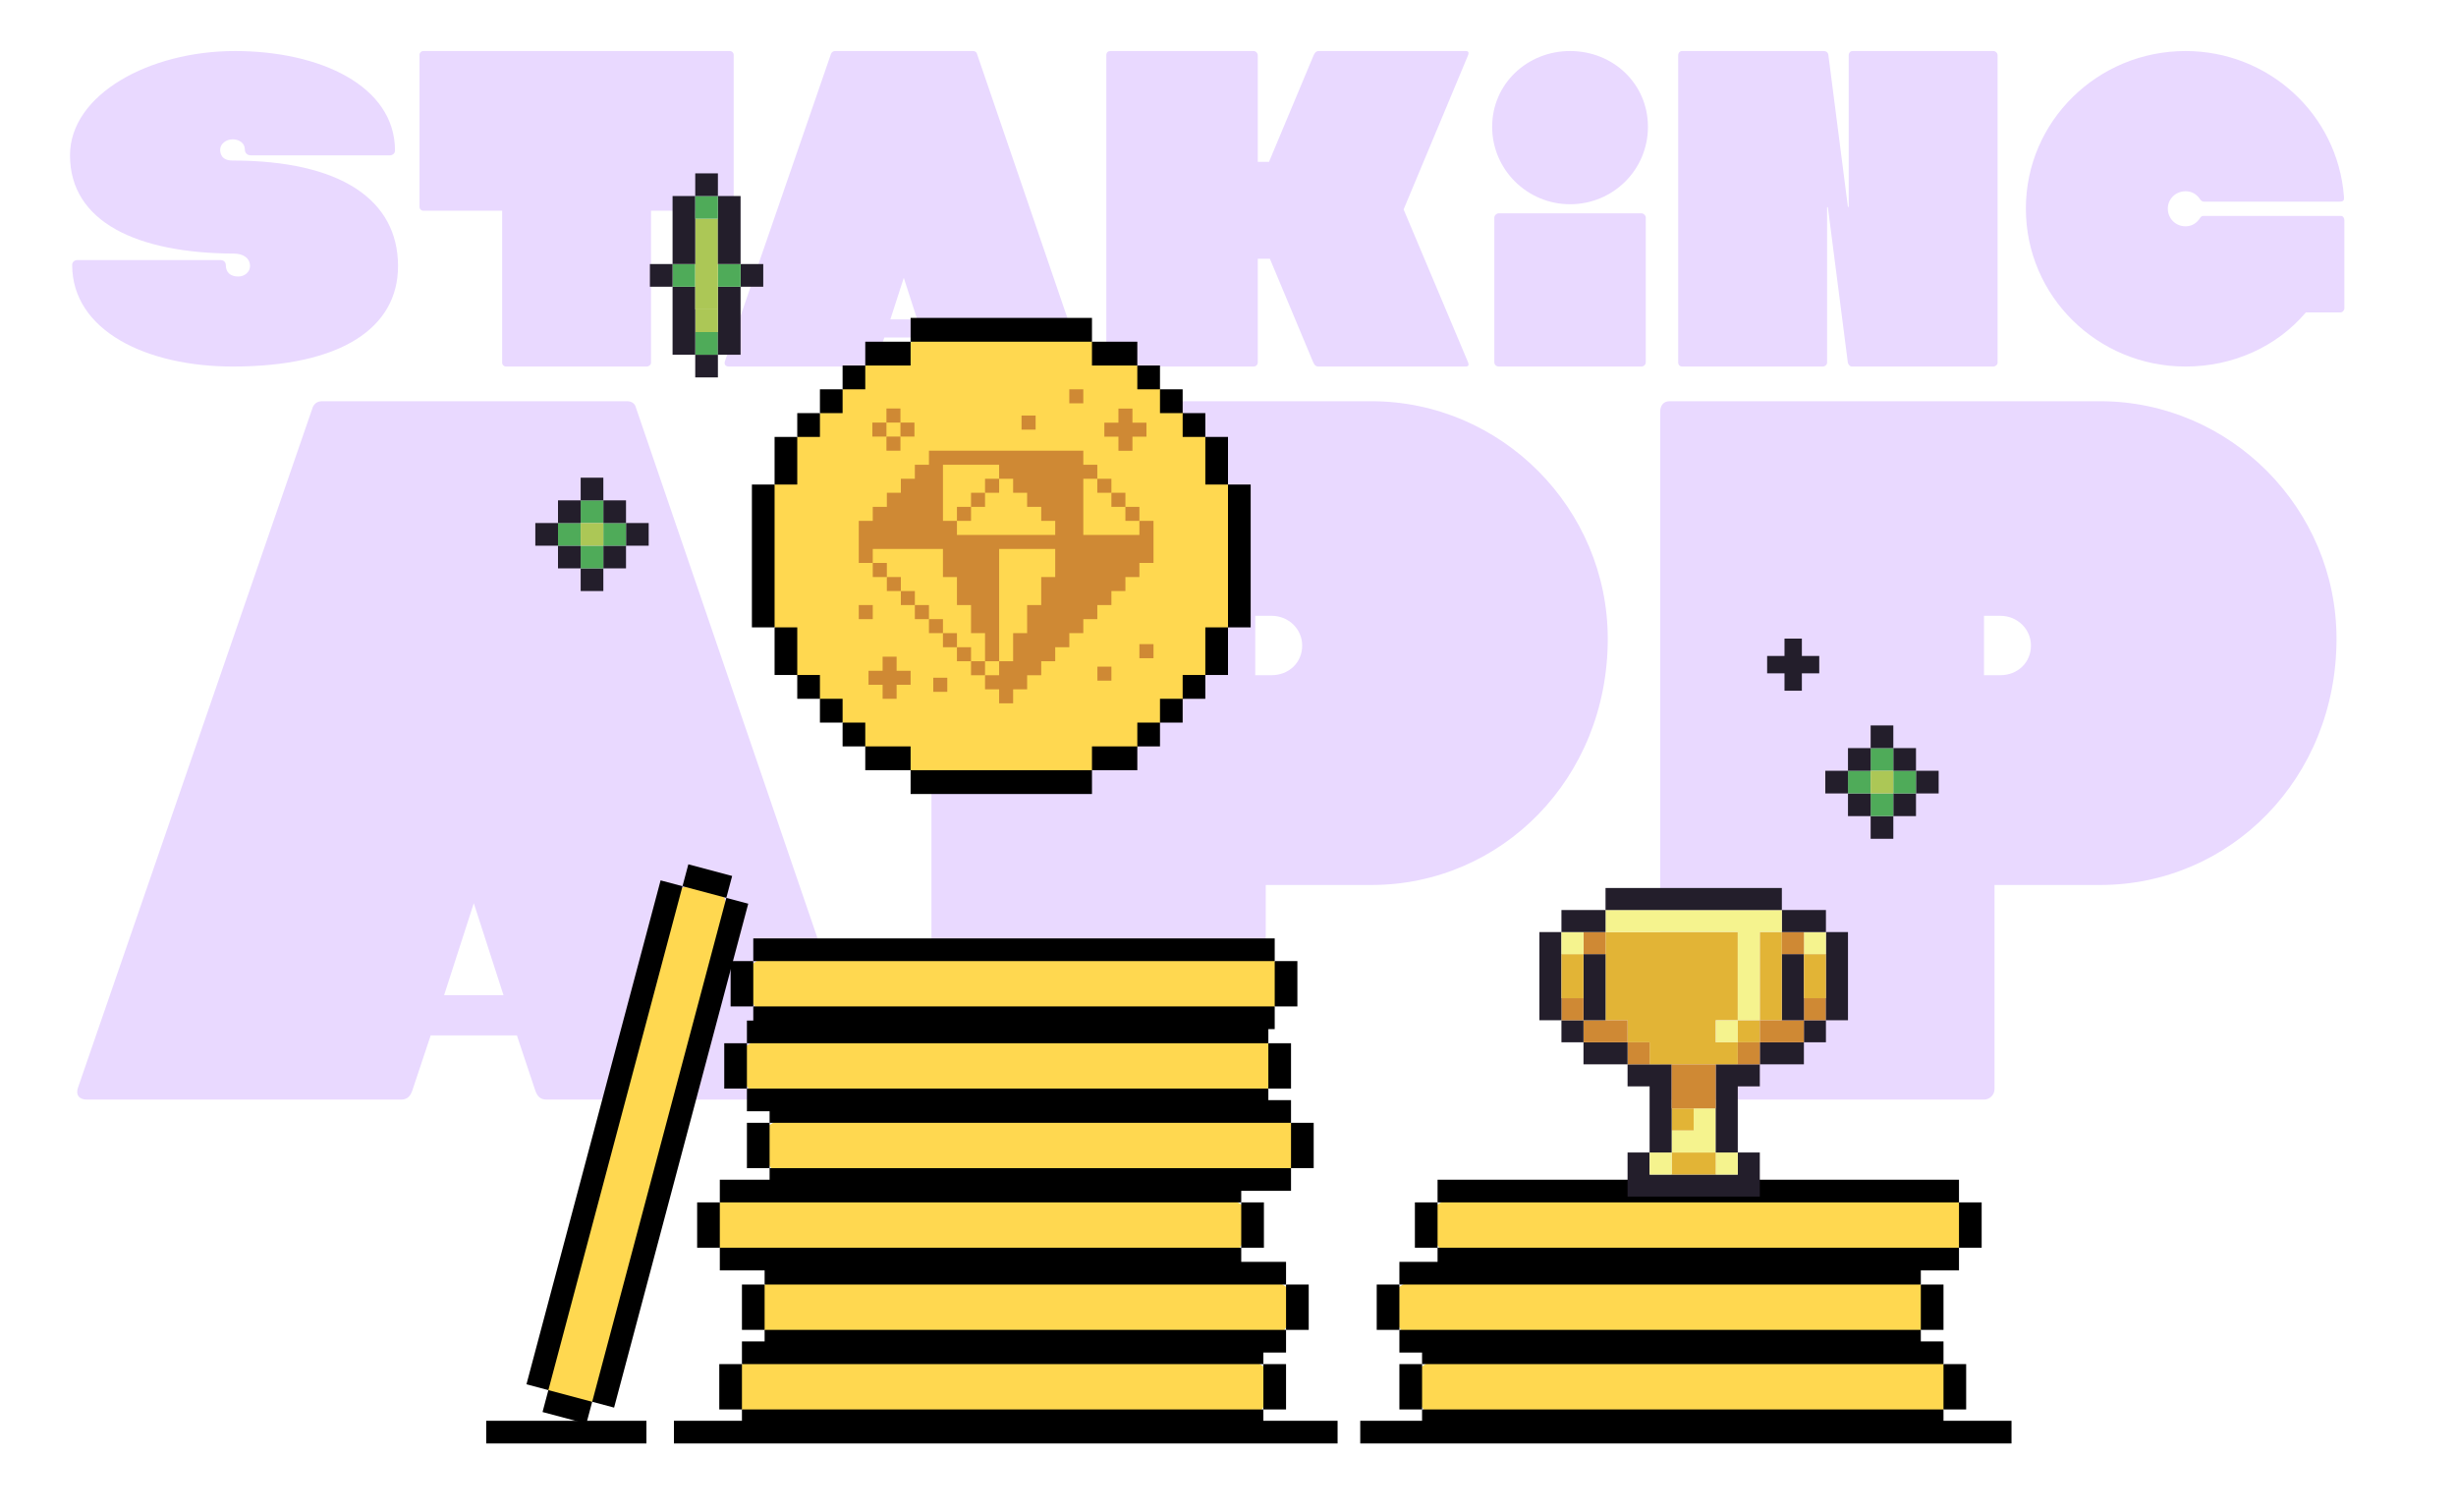
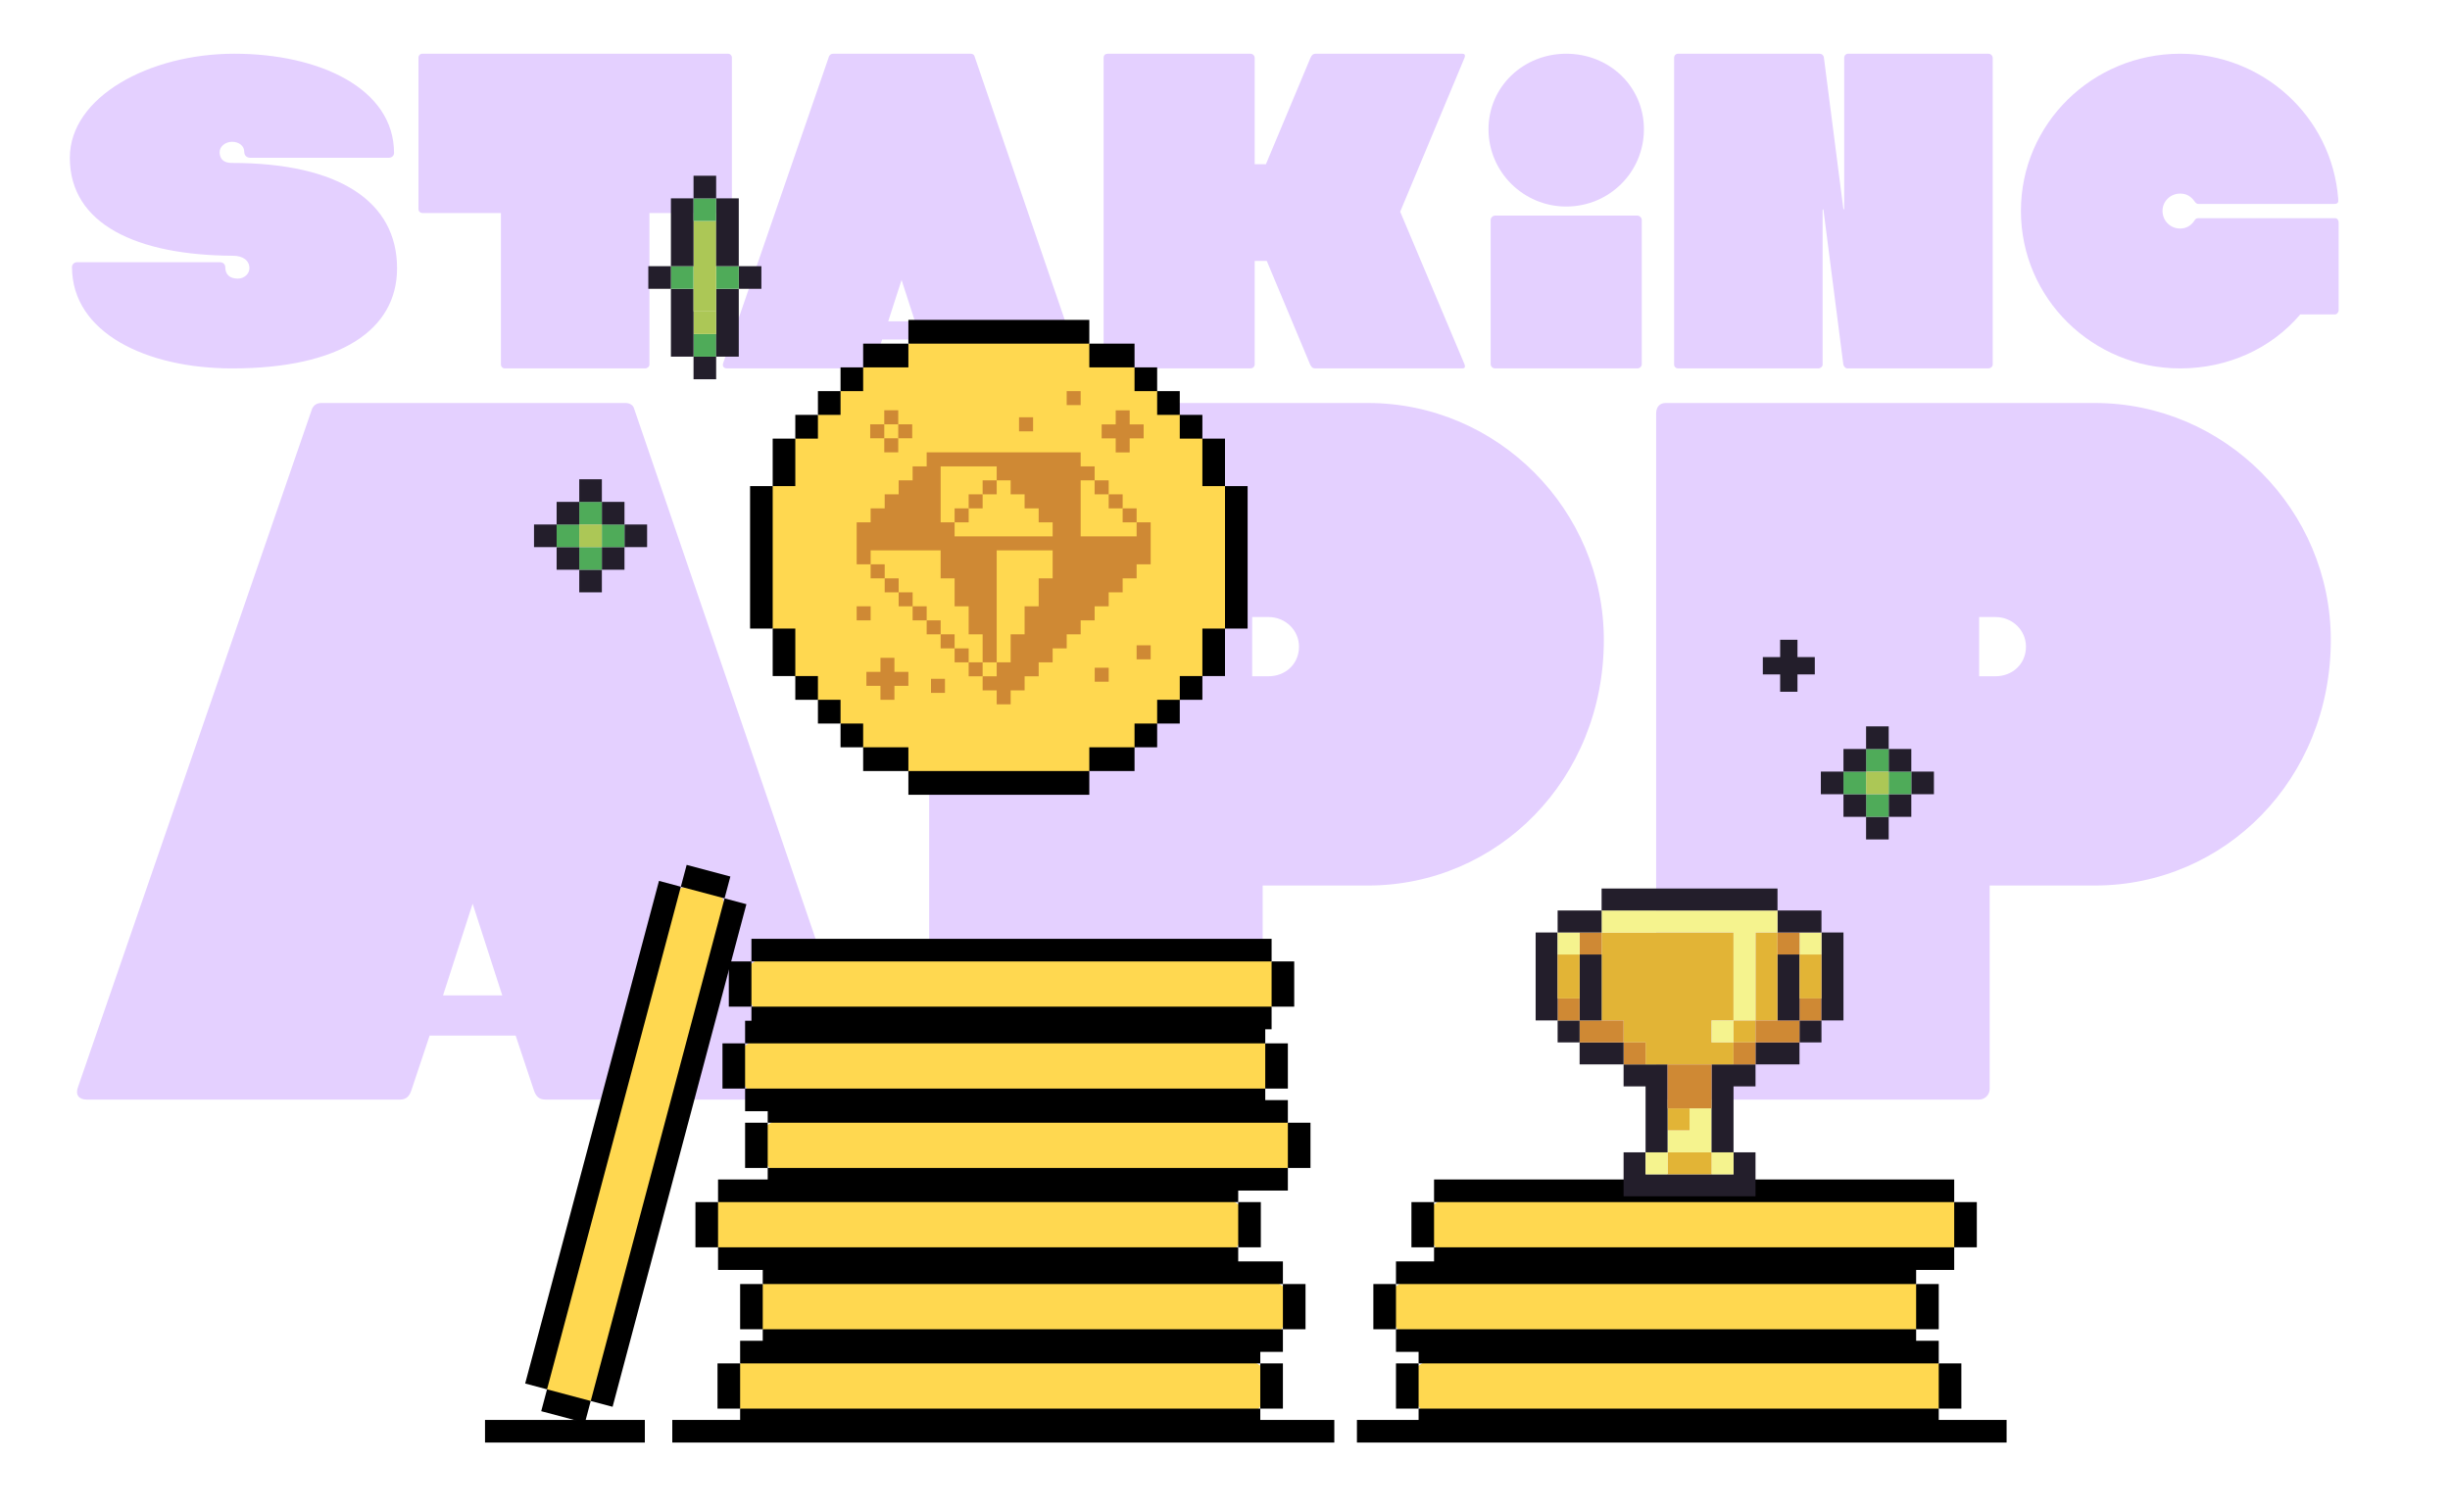
- <svg xmlns="http://www.w3.org/2000/svg" width="650" height="400" viewBox="0 0 650 400" fill="none">
-   <path d="M59.758 70.085C59.758 69.397 59.185 68.825 58.383 68.825H20.473C19.671 68.825 19.098 69.397 19.098 70.085C19.098 87.608 38.913 97 61.59 97C90.224 97 105.342 86.807 105.342 70.428C105.342 52.905 90.224 42.482 61.476 42.482C58.498 42.482 58.269 40.421 58.269 39.619C58.269 38.13 59.758 36.87 61.59 36.87C63.308 36.87 64.797 37.901 64.797 39.504C64.797 40.535 65.484 41.108 66.401 41.108H103.166C103.968 41.108 104.54 40.535 104.54 39.848C104.54 22.668 84.611 13.505 62.163 13.505C39.6 13.505 18.526 24.959 18.526 41.108C18.526 58.746 36.278 66.992 61.819 67.107C64.454 67.107 66.172 68.367 66.172 70.428C66.172 71.917 64.797 73.177 63.079 73.177C61.018 73.177 59.758 72.146 59.758 70.085Z" fill="#E9D9FF" />
-   <path d="M112.056 13.505C111.483 13.505 111.025 13.963 111.025 14.536V54.737C111.025 55.31 111.483 55.768 112.056 55.768H132.901V95.969C132.901 96.542 133.359 97 133.931 97H171.155C171.727 97 172.3 96.542 172.3 95.969V55.768H193.145C193.718 55.768 194.176 55.31 194.176 54.737V14.536C194.176 13.963 193.718 13.505 193.145 13.505H112.056Z" fill="#E9D9FF" />
-   <path d="M258.55 14.192C258.435 13.734 257.977 13.505 257.519 13.505H221.098C220.525 13.505 220.181 13.734 219.952 14.192L191.892 95.511C191.548 96.427 192.006 97 192.922 97H230.489C231.291 97 231.635 96.542 231.864 95.855L234.04 89.326H244.348L246.524 95.855C246.753 96.542 247.097 97 247.898 97H285.351C286.267 97 286.725 96.427 286.382 95.511L258.55 14.192ZM242.744 84.516H235.643L239.194 73.521L242.744 84.516Z" fill="#E9D9FF" />
-   <path d="M293.938 13.505C293.251 13.505 292.793 13.849 292.793 14.651V95.855C292.793 96.542 293.251 97 293.938 97H331.734C332.421 97 332.879 96.542 332.879 95.855V68.481H336.086L347.54 95.855C347.883 96.542 348.112 97 349.029 97H387.855C388.657 97 388.886 96.656 388.428 95.626L371.477 55.424L388.428 14.88C388.886 13.849 388.657 13.505 387.855 13.505H349.143C348.227 13.505 347.998 13.963 347.654 14.651L335.857 42.826H332.879V14.651C332.879 14.078 332.421 13.505 331.734 13.505H293.938Z" fill="#E9D9FF" />
-   <path d="M415.527 54.05C426.98 54.05 436.143 44.887 436.143 33.549C436.143 22.21 426.98 13.505 415.527 13.505C404.188 13.505 394.911 22.21 394.911 33.549C394.911 44.887 404.188 54.05 415.527 54.05ZM396.629 56.455C396.056 56.455 395.483 57.028 395.483 57.601V95.855C395.483 96.542 396.056 97 396.629 97H434.425C434.997 97 435.57 96.542 435.57 95.855V57.601C435.57 57.028 434.997 56.455 434.425 56.455H396.629Z" fill="#E9D9FF" />
-   <path d="M483.551 54.966C483.551 54.737 483.78 54.737 483.78 54.966L489.048 95.969C489.163 96.427 489.506 96.885 489.965 97H527.531C528.104 97 528.677 96.542 528.677 95.969V14.651C528.677 13.963 528.104 13.505 527.531 13.505H490.308C489.735 13.505 489.277 13.963 489.277 14.651V54.623C489.277 54.852 489.048 54.852 489.048 54.623L483.894 14.536C483.78 13.849 483.322 13.505 482.634 13.505H445.182C444.609 13.505 444.151 13.963 444.151 14.651V95.969C444.151 96.542 444.609 97 445.182 97H482.405C482.978 97 483.551 96.542 483.551 95.969V54.966Z" fill="#E9D9FF" />
-   <path d="M583.236 57.142C582.892 57.142 582.549 57.257 582.32 57.601C581.403 59.09 580.029 59.891 578.425 59.891C575.791 59.891 573.73 57.83 573.73 55.195C573.73 52.676 575.791 50.614 578.425 50.614C580.029 50.614 581.289 51.301 582.32 52.79C582.549 53.134 582.892 53.363 583.236 53.363H619.199C620.23 53.363 620.459 53.019 620.345 51.988C618.627 29.998 600.187 13.505 578.425 13.505C555.175 13.505 536.163 32.06 536.163 55.195C536.163 78.446 555.175 97 578.425 97C591.024 97 602.592 91.731 610.266 82.683H619.428C620.001 82.683 620.459 82.111 620.459 81.538V58.288C620.459 57.715 620.116 57.142 619.543 57.142H583.236Z" fill="#E9D9FF" />
-   <path d="M168.241 107.698C167.987 106.684 166.973 106.177 165.959 106.177H85.336C84.069 106.177 83.308 106.684 82.801 107.698L20.686 287.704C19.926 289.732 20.94 291 22.968 291H106.126C107.901 291 108.661 289.986 109.168 288.465L113.985 274.014H136.803L141.62 288.465C142.127 289.986 142.888 291 144.662 291H227.567C229.595 291 230.609 289.732 229.848 287.704L168.241 107.698ZM133.254 263.365H117.535L125.394 239.026L133.254 263.365Z" fill="#E9D9FF" />
-   <path d="M249.051 106.177C247.277 106.177 246.516 107.444 246.516 108.965V288.718C246.516 290.239 247.53 291 249.051 291H332.209C333.73 291 334.998 289.732 334.998 288.211V234.209H362.886C397.366 234.209 425.508 206.067 425.508 169.052C425.508 134.572 397.366 106.177 362.886 106.177H249.051ZM332.209 178.686V162.967H336.519C341.083 162.967 344.632 166.517 344.632 170.827C344.632 175.39 341.083 178.686 336.519 178.686H332.209Z" fill="#E9D9FF" />
-   <path d="M441.922 106.177C440.148 106.177 439.387 107.444 439.387 108.965V288.718C439.387 290.239 440.401 291 441.922 291H525.08C526.601 291 527.869 289.732 527.869 288.211V234.209H555.757C590.237 234.209 618.379 206.067 618.379 169.052C618.379 134.572 590.237 106.177 555.757 106.177H441.922ZM525.08 178.686V162.967H529.39C533.954 162.967 537.503 166.517 537.503 170.827C537.503 175.39 533.954 178.686 529.39 178.686H525.08Z" fill="#E9D9FF" />
-   <path d="M374.463 362.853L381.95 357.942H511.837L516.694 364.116V369.728L511.837 376.46H379.257L374.463 369.728V362.853Z" fill="#FFD850" />
-   <rect x="376.362" y="373" width="138" height="6" fill="black" />
-   <rect x="376.362" y="355" width="138" height="6" fill="black" />
-   <rect x="514.362" y="361" width="6" height="12" fill="black" />
-   <rect x="370.362" y="361" width="6" height="12" fill="black" />
-   <path d="M336.262 362.853L328.774 357.942H198.888L194.03 364.116V369.728L198.888 376.46H331.467L336.262 369.728V362.853Z" fill="#FFD850" />
-   <rect width="138" height="6" transform="matrix(-1 0 0 1 334.362 373)" fill="black" />
-   <rect width="138" height="6" transform="matrix(-1 0 0 1 334.362 355)" fill="black" />
-   <rect width="6" height="12" transform="matrix(-1 0 0 1 196.362 361)" fill="black" />
-   <rect width="6" height="12" transform="matrix(-1 0 0 1 340.362 361)" fill="black" />
-   <path d="M201.78 298.997L209.268 294.086H339.154L344.012 300.26V305.872L339.154 312.604H206.574L201.78 305.872V298.997Z" fill="#FFD850" />
-   <rect x="203.679" y="309.144" width="138" height="6" fill="black" />
-   <rect x="203.679" y="291.144" width="138" height="6" fill="black" />
-   <rect x="341.679" y="297.144" width="6" height="12" fill="black" />
-   <rect x="197.679" y="297.144" width="6" height="12" fill="black" />
-   <path d="M342.262 341.795L334.774 336.884H204.888L200.03 343.058V348.67L204.888 355.402H337.467L342.262 348.67V341.795Z" fill="#FFD850" />
-   <rect width="138" height="6" transform="matrix(-1 0 0 1 340.362 351.942)" fill="black" />
-   <rect width="138" height="6" transform="matrix(-1 0 0 1 340.362 333.942)" fill="black" />
-   <rect width="6" height="12" transform="matrix(-1 0 0 1 202.362 339.942)" fill="black" />
-   <rect width="6" height="12" transform="matrix(-1 0 0 1 346.362 339.942)" fill="black" />
-   <path d="M368.463 341.795L375.95 336.884H505.837L510.694 343.058V348.67L505.837 355.402H373.257L368.463 348.67V341.795Z" fill="#FFD850" />
-   <rect x="370.362" y="351.942" width="138" height="6" fill="black" />
-   <rect x="370.362" y="333.942" width="138" height="6" fill="black" />
-   <rect x="508.362" y="339.942" width="6" height="12" fill="black" />
-   <rect x="364.362" y="339.942" width="6" height="12" fill="black" />
-   <path d="M330.403 320.055L322.916 315.144H193.029L188.172 321.318V326.93L193.029 333.663H325.609L330.403 326.93V320.055Z" fill="#FFD850" />
-   <rect width="138" height="6" transform="matrix(-1 0 0 1 328.504 330.202)" fill="black" />
-   <rect width="138" height="6" transform="matrix(-1 0 0 1 328.504 312.202)" fill="black" />
-   <rect width="6" height="12" transform="matrix(-1 0 0 1 190.504 318.202)" fill="black" />
-   <rect width="6" height="12" transform="matrix(-1 0 0 1 334.504 318.202)" fill="black" />
-   <path d="M195.78 277.939L203.268 273.028H333.154L338.012 279.202V284.814L333.154 291.546H200.574L195.78 284.814V277.939Z" fill="#FFD850" />
-   <rect x="197.679" y="288.086" width="138" height="6" fill="black" />
-   <rect x="197.679" y="270.086" width="138" height="6" fill="black" />
-   <rect x="335.679" y="276.086" width="6" height="12" fill="black" />
-   <rect x="191.679" y="276.086" width="6" height="12" fill="black" />
-   <path d="M378.564 320.055L386.051 315.144H515.938L520.795 321.318V326.93L515.938 333.663H383.358L378.564 326.93V320.055Z" fill="#FFD850" />
-   <rect x="380.463" y="330.202" width="138" height="6" fill="black" />
-   <rect x="380.463" y="312.202" width="138" height="6" fill="black" />
-   <rect x="518.463" y="318.202" width="6" height="12" fill="black" />
-   <rect x="374.463" y="318.202" width="6" height="12" fill="black" />
-   <path d="M197.463 256.199L204.95 251.288H334.837L339.694 257.462V263.074L334.837 269.807H202.257L197.463 263.074V256.199Z" fill="#FFD850" />
-   <rect x="199.362" y="266.346" width="138" height="6" fill="black" />
-   <rect x="199.362" y="248.346" width="138" height="6" fill="black" />
-   <rect x="337.362" y="254.346" width="6" height="12" fill="black" />
-   <rect x="193.362" y="254.346" width="6" height="12" fill="black" />
-   <path d="M190.927 235.304L193.746 243.803L160.331 369.317L153.115 372.423L147.692 370.979L142.436 364.553L176.544 236.436L184.283 233.535L190.927 235.304Z" fill="#FFD850" />
-   <rect x="180.633" y="234.529" width="138" height="6" transform="rotate(104.908 180.633 234.529)" fill="black" />
-   <rect x="198.027" y="239.159" width="138" height="6" transform="rotate(104.908 198.027 239.159)" fill="black" />
-   <rect x="156.726" y="370.971" width="6" height="12" transform="rotate(104.908 156.726 370.971)" fill="black" />
-   <rect x="193.772" y="231.818" width="6" height="12" transform="rotate(104.908 193.772 231.818)" fill="black" />
-   <rect x="360" y="376" width="172.362" height="6" fill="black" />
-   <rect width="175.638" height="6" transform="matrix(-1 0 0 1 354 376)" fill="black" />
-   <rect x="128.679" y="376" width="42.402" height="6" fill="black" />
-   <path d="M295 93.705L286.007 88.828L245.116 87.389L238.873 92.338L232.477 93.024L226.538 99.572L219.99 106.044L214.279 112.668L209.33 117.237L207.045 126.129L202.249 131.171L203.162 163.683L207.426 168.861L208.644 176.627L215.04 182.262L219.076 187.82L226.614 194.216L230.649 199.774L237.654 201.373L243.441 205.561L285.243 205.104L298.644 200.384L304.355 193.759L311.36 187.059L317.07 180.129L321.563 176.627L322.857 168.129L327.426 163.759L328.187 132.129L323.238 126.129L322.553 120.129L315.928 111.831L308.542 105.282L304.355 99.191L299.938 96.129L295 93.705Z" fill="#FFD850" />
-   <rect x="241" y="84.129" width="48" height="6.3" fill="black" />
-   <rect width="48" height="6.3" transform="matrix(1 0 0 -1 241 210.129)" fill="black" />
-   <rect x="307" y="103.029" width="6" height="6.3" fill="black" />
-   <rect width="6" height="6.3" transform="matrix(-1 0 0 1 223 103.029)" fill="black" />
-   <rect x="301" y="96.729" width="6" height="6.3" fill="black" />
-   <rect width="6" height="6.3" transform="matrix(-1 0 0 1 229 96.729)" fill="black" />
-   <rect x="313" y="109.329" width="6" height="6.3" fill="black" />
-   <rect width="6" height="6.3" transform="matrix(-1 0 0 1 217 109.329)" fill="black" />
-   <rect x="319" y="115.629" width="6" height="12.6" fill="black" />
-   <rect width="6" height="12.6" transform="matrix(-1 0 0 1 211 115.629)" fill="black" />
-   <rect width="6" height="6.3" transform="matrix(1 0 0 -1 307 191.229)" fill="black" />
-   <rect x="289" y="90.429" width="12" height="6.3" fill="black" />
-   <rect width="12" height="6.3" transform="matrix(-1 0 0 1 241 90.429)" fill="black" />
-   <rect x="223" y="191.229" width="6" height="6.3" transform="rotate(-180 223 191.229)" fill="black" />
-   <rect width="6" height="6.3" transform="matrix(1 0 0 -1 301 197.529)" fill="black" />
-   <rect x="229" y="197.529" width="6" height="6.3" transform="rotate(-180 229 197.529)" fill="black" />
-   <rect width="6" height="6.3" transform="matrix(1 0 0 -1 313 184.929)" fill="black" />
-   <rect x="217" y="184.929" width="6" height="6.3" transform="rotate(-180 217 184.929)" fill="black" />
-   <rect width="6" height="12.6" transform="matrix(1 0 0 -1 319 178.629)" fill="black" />
-   <rect x="211" y="178.629" width="6" height="12.6" transform="rotate(-180 211 178.629)" fill="black" />
-   <rect x="325" y="128.229" width="6" height="37.8" fill="black" />
-   <rect x="199" y="128.229" width="6" height="37.8" fill="black" />
-   <rect width="12" height="6.3" transform="matrix(1 0 0 -1 289 203.829)" fill="black" />
-   <rect x="241" y="203.829" width="12" height="6.3" transform="rotate(-180 241 203.829)" fill="black" />
-   <path d="M305.281 170.464H301.551V174.193H305.281V170.464Z" fill="#CF8934" />
-   <path d="M301.551 141.571H286.707V126.703H290.412V122.998H286.707V119.268H245.854V122.998H242.125V126.703H238.42V130.408H234.715V134.137H230.986V137.842H227.281V148.981H230.986V145.276H249.559V152.711H253.264V160.121H256.994V167.555H260.699V174.989H264.428V145.276H279.272V152.711H275.567V160.121H271.838V167.555H268.133V174.989H264.428V178.694H260.699V182.424H264.428V186.129H268.133V182.424H271.838V178.694H275.567V174.989H279.272V171.284H283.002V167.555H286.707V163.85H290.412V160.121H294.141V156.416H297.846V152.711H301.551V148.981H305.281V137.842H301.551V141.571ZM279.272 141.571H253.264V137.842H249.559V122.998H264.428V126.703H268.133V130.408H271.838V134.137H275.567V137.842H279.272V141.571Z" fill="#CF8934" />
-   <path d="M301.551 134.137H297.846V137.842H301.551V134.137Z" fill="#CF8934" />
-   <path d="M297.846 130.408H294.141V134.137H297.846V130.408Z" fill="#CF8934" />
-   <path d="M296.006 111.858H292.276V115.563H296.006V119.293H299.711V115.563H303.416V111.858H299.711V108.129H296.006V111.858Z" fill="#CF8934" />
-   <path d="M294.141 126.703H290.412V130.408H294.141V126.703Z" fill="#CF8934" />
-   <path d="M294.141 176.424H290.436V180.129H294.141V176.424Z" fill="#CF8934" />
-   <path d="M286.705 103.029H283V106.734H286.705V103.029Z" fill="#CF8934" />
-   <path d="M264.428 126.703H260.699V130.408H264.428V126.703Z" fill="#CF8934" />
-   <path d="M274.086 109.969H270.357V113.698H274.086V109.969Z" fill="#CF8934" />
-   <path d="M260.699 174.989H256.994V178.694H260.699V174.989Z" fill="#CF8934" />
-   <path d="M260.699 130.408H256.994V134.137H260.699V130.408Z" fill="#CF8934" />
-   <path d="M256.994 171.284H253.264V174.989H256.994V171.284Z" fill="#CF8934" />
-   <path d="M256.994 134.137H253.264V137.842H256.994V134.137Z" fill="#CF8934" />
-   <path d="M250.705 179.359H247V183.089H250.705V179.359Z" fill="#CF8934" />
-   <path d="M253.264 167.555H249.559V171.284H253.264V167.555Z" fill="#CF8934" />
-   <path d="M249.559 163.85H245.854V167.555H249.559V163.85Z" fill="#CF8934" />
-   <path d="M245.854 160.12H242.125V163.85H245.854V160.12Z" fill="#CF8934" />
-   <path d="M242.125 156.416H238.42V160.121H242.125V156.416Z" fill="#CF8934" />
-   <path d="M233.59 173.789V177.519H229.861V181.224H233.59V184.929H237.295V181.224H241V177.519H237.295V173.789H233.59Z" fill="#CF8934" />
-   <path d="M238.42 152.711H234.715V156.416H238.42V152.711Z" fill="#CF8934" />
-   <path d="M234.715 148.981H230.986V152.71H234.715V148.981Z" fill="#CF8934" />
-   <path d="M242.015 111.834H238.31V115.539H242.015V111.834Z" fill="#CF8934" />
-   <path d="M238.31 115.539H234.605V119.268H238.31V115.539Z" fill="#CF8934" />
-   <path d="M238.31 108.104H234.605V111.834H238.31V108.104Z" fill="#CF8934" />
-   <path d="M234.605 111.834H230.875V115.539H234.605V111.834Z" fill="#CF8934" />
-   <path d="M230.986 160.12H227.281V163.85H230.986V160.12Z" fill="#CF8934" />
-   <path d="M459.915 310.833H436.582V305H430.748V316.667H465.748V305H459.915V310.833Z" fill="#231E2B" />
-   <path d="M459.915 305H454.082V310.833H459.915V305Z" fill="#F5F38E" />
-   <path d="M454.082 305H442.415V310.833H454.082V305Z" fill="#E2B436" />
-   <path d="M442.415 305H436.582V310.833H442.415V305Z" fill="#F5F38E" />
-   <path d="M448.248 299.166H442.415V305H454.082V293.333H448.248V299.166Z" fill="#F5F38E" />
-   <path d="M448.248 293.333H442.415V299.166H448.248V293.333Z" fill="#E2B436" />
-   <path d="M436.582 305H442.415V281.667H430.748V287.5H436.582V305Z" fill="#231E2B" />
-   <path d="M454.082 281.667V305H459.915V287.5H465.748V281.667H454.082Z" fill="#231E2B" />
-   <path d="M454.082 281.667H442.415V293.333H454.082V281.667Z" fill="#CF8934" />
-   <path d="M477.415 275.833H465.748V281.667H477.415V275.833Z" fill="#231E2B" />
-   <path d="M465.748 275.833H459.915V281.667H465.748V275.833Z" fill="#CF8934" />
-   <path d="M454.082 275.833V270H459.915V246.667H424.915V270H430.748V275.833H436.582V281.667H459.915V275.833H454.082Z" fill="#E2B436" />
-   <path d="M436.582 275.833H430.748V281.667H436.582V275.833Z" fill="#CF8934" />
-   <path d="M430.749 275.833H419.082V281.667H430.749V275.833Z" fill="#231E2B" />
-   <path d="M483.248 270H477.415V275.833H483.248V270Z" fill="#231E2B" />
-   <path d="M477.415 270H465.748V275.833H477.415V270Z" fill="#CF8934" />
-   <path d="M465.748 270H459.915V275.833H465.748V270Z" fill="#E2B436" />
-   <path d="M459.915 270H454.082V275.833H459.915V270Z" fill="#F5F38E" />
-   <path d="M430.749 270H419.082V275.833H430.749V270Z" fill="#CF8934" />
-   <path d="M419.082 270H413.248V275.833H419.082V270Z" fill="#231E2B" />
-   <path d="M483.248 264.167H477.415V270H483.248V264.167Z" fill="#CF8934" />
-   <path d="M424.915 252.5H419.082V270H424.915V252.5Z" fill="#231E2B" />
-   <path d="M419.082 264.167H413.248V270H419.082V264.167Z" fill="#CF8934" />
-   <path d="M413.248 246.667H407.415V270H413.248V246.667Z" fill="#231E2B" />
-   <path d="M489.082 246.667H483.248V270H489.082V246.667Z" fill="#231E2B" />
-   <path d="M477.415 252.5H471.582V270H477.415V252.5Z" fill="#231E2B" />
-   <path d="M419.082 252.5H413.248V264.167H419.082V252.5Z" fill="#E2B436" />
-   <path d="M483.248 252.5H477.415V264.167H483.248V252.5Z" fill="#E2B436" />
-   <path d="M483.248 246.667H477.415V252.5H483.248V246.667Z" fill="#F5F38E" />
-   <path d="M477.415 246.667H471.582V252.5H477.415V246.667Z" fill="#CF8934" />
-   <path d="M471.582 246.667H465.748V270H471.582V246.667Z" fill="#E2B436" />
-   <path d="M424.915 246.667H419.082V252.5H424.915V246.667Z" fill="#CF8934" />
-   <path d="M419.082 246.667H413.248V252.5H419.082V246.667Z" fill="#F5F38E" />
-   <path d="M483.248 240.833H471.582V246.667H483.248V240.833Z" fill="#231E2B" />
-   <path d="M459.915 246.667V270H465.748V246.667H471.582V240.833H424.915V246.667H459.915Z" fill="#F5F38E" />
-   <path d="M424.915 240.833H413.248V246.667H424.915V240.833Z" fill="#231E2B" />
-   <path d="M471.582 235H424.915V240.833H471.582V235Z" fill="#231E2B" />
-   <path d="M190 93.879H184V99.879H190V93.879Z" fill="#231E2B" />
-   <path d="M190 87.879H184V93.879H190V87.879Z" fill="#4FAB59" />
-   <path d="M196 75.879H190V93.879H196V75.879Z" fill="#231E2B" />
-   <path d="M190 81.879H184V87.879H190V81.879Z" fill="#ACC756" />
-   <path d="M184 75.879H178V93.879H184V75.879Z" fill="#231E2B" />
-   <path d="M202 69.879H196V75.879H202V69.879Z" fill="#231E2B" />
-   <path d="M196 69.879H190V75.879H196V69.879Z" fill="#4FAB59" />
-   <path d="M184 69.879H178V75.879H184V69.879Z" fill="#4FAB59" />
-   <path d="M178 69.879H172V75.879H178V69.879Z" fill="#231E2B" />
-   <path d="M190 57.88H184V81.879H190V57.88Z" fill="#ACC756" />
-   <path d="M184 51.879H178V69.879H184V51.879Z" fill="#231E2B" />
-   <path d="M196 51.879H190V69.879H196V51.879Z" fill="#231E2B" />
-   <path d="M190 51.879H184V57.879H190V51.879Z" fill="#4FAB59" />
-   <path d="M190 45.88H184V51.88H190V45.88Z" fill="#231E2B" />
-   <path d="M501.082 215.979H495.082V221.979H501.082V215.979Z" fill="#231E2B" />
-   <path d="M507.082 209.979H501.082V215.979H507.082V209.979Z" fill="#231E2B" />
-   <path d="M501.082 209.979H495.082V215.979H501.082V209.979Z" fill="#4FAB59" />
-   <path d="M495.082 209.979H489.082V215.979H495.082V209.979Z" fill="#231E2B" />
-   <path d="M513.082 203.979H507.082V209.979H513.082V203.979Z" fill="#231E2B" />
-   <path d="M507.082 203.979H501.082V209.979H507.082V203.979Z" fill="#4FAB59" />
-   <path d="M495.082 203.979H489.082V209.979H495.082V203.979Z" fill="#4FAB59" />
-   <path d="M489.082 203.979H483.082V209.979H489.082V203.979Z" fill="#231E2B" />
-   <path d="M507.082 197.979H501.082V203.979H507.082V197.979Z" fill="#231E2B" />
-   <path d="M501.082 197.979H495.082V203.979H501.082V197.979Z" fill="#4FAB59" />
-   <path d="M501.082 203.975H495.082V209.975H501.082V203.975Z" fill="#ACC756" />
-   <path d="M495.082 197.979H489.082V203.979H495.082V197.979Z" fill="#231E2B" />
-   <path d="M501.082 191.979H495.082V197.979H501.082V191.979Z" fill="#231E2B" />
-   <path d="M159.679 150.416H153.679V156.416H159.679V150.416Z" fill="#231E2B" />
-   <path d="M165.679 144.416H159.679V150.416H165.679V144.416Z" fill="#231E2B" />
-   <path d="M159.679 144.416H153.679V150.416H159.679V144.416Z" fill="#4FAB59" />
-   <path d="M153.679 144.416H147.679V150.416H153.679V144.416Z" fill="#231E2B" />
-   <path d="M171.679 138.416H165.679V144.416H171.679V138.416Z" fill="#231E2B" />
-   <path d="M165.679 138.416H159.679V144.416H165.679V138.416Z" fill="#4FAB59" />
-   <path d="M153.679 138.416H147.679V144.416H153.679V138.416Z" fill="#4FAB59" />
-   <path d="M147.679 138.416H141.679V144.416H147.679V138.416Z" fill="#231E2B" />
-   <path d="M165.679 132.416H159.679V138.416H165.679V132.416Z" fill="#231E2B" />
-   <path d="M159.679 132.416H153.679V138.416H159.679V132.416Z" fill="#4FAB59" />
-   <path d="M159.679 138.412H153.679V144.412H159.679V138.412Z" fill="#ACC756" />
-   <path d="M153.679 132.416H147.679V138.416H153.679V132.416Z" fill="#231E2B" />
-   <path d="M159.679 126.416H153.679V132.416H159.679V126.416Z" fill="#231E2B" />
-   <path d="M476.88 169H472.284V182.79H476.88V169Z" fill="#231E2B" />
-   <path d="M467.687 173.596L467.687 178.193L481.477 178.193L481.477 173.596L467.687 173.596Z" fill="#231E2B" />
+ <svg xmlns="http://www.w3.org/2000/svg" fill="none" height="401" viewBox="0 0 650 401" width="650">
+   <path d="m59.758 70.835c0-.687-.573-1.26-1.374-1.26h-37.91c-.802 0-1.374.573-1.374 1.26 0 17.524 19.814 26.915 42.492 26.915 28.633 0 43.752-10.193 43.752-26.572 0-17.524-15.118-27.946-43.866-27.946-2.978 0-3.207-2.062-3.207-2.863 0-1.489 1.489-2.749 3.321-2.749 1.718 0 3.207 1.031 3.207 2.634 0 1.031.687 1.603 1.603 1.603h36.765c.801 0 1.374-.573 1.374-1.26 0-17.18-19.929-26.343-42.377-26.343-22.563 0-43.637 11.453-43.637 27.603 0 17.638 17.753 25.884 43.294 25.999 2.634 0 4.352 1.26 4.352 3.321 0 1.489-1.374 2.749-3.092 2.749-2.062 0-3.321-1.031-3.321-3.092z" fill="#e4d0ff" />
+   <path d="m112.056 14.255c-.573 0-1.031.458-1.031 1.031v40.201c0 .573.458 1.031 1.031 1.031h20.845v40.201c0 .573.458 1.031 1.03 1.031h37.224c.572 0 1.145-.458 1.145-1.031v-40.201h20.845c.573 0 1.031-.458 1.031-1.031v-40.201c0-.573-.458-1.031-1.031-1.031z" fill="#e4d0ff" />
+   <path d="m258.55 14.942c-.115-.458-.573-.687-1.031-.687h-36.422c-.572 0-.916.229-1.145.687l-28.061 81.319c-.343.916.115 1.489 1.031 1.489h37.567c.802 0 1.146-.458 1.375-1.145l2.176-6.528h10.308l2.176 6.528c.229.687.573 1.145 1.374 1.145h37.453c.916 0 1.374-.573 1.03-1.489zm-15.806 70.323h-7.101l3.551-10.995z" fill="#e4d0ff" />
+   <path d="m293.938 14.255c-.687 0-1.145.344-1.145 1.145v81.204c0 .687.458 1.145 1.145 1.145h37.796c.687 0 1.145-.458 1.145-1.145v-27.373h3.207l11.454 27.373c.343.687.572 1.145 1.489 1.145h38.826c.802 0 1.031-.344.573-1.374l-16.951-40.201 16.951-40.545c.458-1.031.229-1.375-.573-1.375h-38.712c-.916 0-1.145.458-1.489 1.145l-11.797 28.175h-2.978v-28.175c0-.573-.458-1.145-1.145-1.145z" fill="#e4d0ff" />
+   <path d="m415.527 54.8c11.453 0 20.616-9.163 20.616-20.501s-9.163-20.043-20.616-20.043c-11.339 0-20.616 8.705-20.616 20.043s9.277 20.501 20.616 20.501zm-18.898 2.405c-.573 0-1.146.573-1.146 1.145v38.254c0 .687.573 1.145 1.146 1.145h37.796c.572 0 1.145-.458 1.145-1.145v-38.254c0-.573-.573-1.145-1.145-1.145z" fill="#e4d0ff" />
+   <path d="m483.551 55.716c0-.229.229-.229.229 0l5.268 41.003c.115.458.458.916.916 1.031h37.567c.573 0 1.146-.458 1.146-1.031v-81.319c0-.687-.573-1.145-1.146-1.145h-37.223c-.573 0-1.031.458-1.031 1.145v39.972c0 .229-.229.229-.229 0l-5.154-40.087c-.114-.687-.572-1.031-1.26-1.031h-37.452c-.573 0-1.031.458-1.031 1.145v81.319c0 .573.458 1.031 1.031 1.031h37.223c.573 0 1.146-.458 1.146-1.031z" fill="#e4d0ff" />
+   <path d="m583.236 57.892c-.344 0-.687.115-.917.458-.916 1.489-2.29 2.291-3.894 2.291-2.634 0-4.696-2.062-4.696-4.696 0-2.52 2.062-4.581 4.696-4.581 1.604 0 2.864.687 3.894 2.176.23.344.573.573.917.573h35.963c1.031 0 1.26-.344 1.146-1.374-1.718-21.99-20.158-38.483-41.92-38.483-23.25 0-42.262 18.554-42.262 41.69 0 23.25 19.012 41.805 42.262 41.805 12.599 0 24.167-5.269 31.841-14.317h9.162c.573 0 1.031-.573 1.031-1.145v-23.25c0-.573-.344-1.145-.916-1.145z" fill="#e4d0ff" />
+   <path d="m168.241 108.448c-.254-1.014-1.268-1.521-2.282-1.521h-80.623c-1.268 0-2.028.507-2.535 1.521l-62.115 180.006c-.761 2.028.254 3.296 2.282 3.296h83.158c1.774 0 2.535-1.014 3.042-2.535l4.817-14.451h22.818l4.817 14.451c.507 1.521 1.268 2.535 3.042 2.535h82.905c2.028 0 3.042-1.268 2.281-3.296zm-34.988 155.667h-15.718l7.859-24.339z" fill="#e4d0ff" />
+   <path d="m249.051 106.927c-1.774 0-2.535 1.267-2.535 2.788v179.753c0 1.521 1.014 2.282 2.535 2.282h83.158c1.521 0 2.789-1.268 2.789-2.789v-54.002h27.888c34.48 0 62.622-28.142 62.622-65.157 0-34.48-28.142-62.875-62.622-62.875zm83.158 72.509v-15.719h4.31c4.564 0 8.113 3.55 8.113 7.86 0 4.563-3.549 7.859-8.113 7.859z" fill="#e4d0ff" />
+   <path d="m441.922 106.927c-1.774 0-2.535 1.267-2.535 2.788v179.753c0 1.521 1.014 2.282 2.535 2.282h83.158c1.521 0 2.789-1.268 2.789-2.789v-54.002h27.888c34.48 0 62.622-28.142 62.622-65.157 0-34.48-28.142-62.875-62.622-62.875zm83.158 72.509v-15.719h4.31c4.564 0 8.113 3.55 8.113 7.86 0 4.563-3.549 7.859-8.113 7.859z" fill="#e4d0ff" />
+   <path d="m360 376.75h172.362v6h-172.362z" fill="#000" />
+   <path d="m0 0h175.638v6h-175.638z" fill="#000" transform="matrix(-1 0 0 1 354 376.75)" />
+   <path d="m128.679 376.75h42.402v6h-42.402z" fill="#000" />
+   <path d="m374.463 363.603 7.487-4.911h129.887l4.857 6.174v5.612l-4.857 6.732h-132.58l-4.794-6.732z" fill="#ffd850" />
+   <path d="m376.362 373.75h138v6h-138z" fill="#000" />
+   <path d="m376.362 355.75h138v6h-138z" fill="#000" />
+   <path d="m514.362 361.75h6v12h-6z" fill="#000" />
+   <path d="m370.362 361.75h6v12h-6z" fill="#000" />
+   <path d="m336.262 363.603-7.488-4.911h-129.886l-4.858 6.174v5.612l4.858 6.732h132.58l4.794-6.732z" fill="#ffd850" />
+   <path d="m0 0h138v6h-138z" fill="#000" transform="matrix(-1 0 0 1 334.362 373.75)" />
+   <path d="m0 0h138v6h-138z" fill="#000" transform="matrix(-1 0 0 1 334.362 355.75)" />
+   <path d="m0 0h6v12h-6z" fill="#000" transform="matrix(-1 0 0 1 196.362 361.75)" />
+   <path d="m0 0h6v12h-6z" fill="#000" transform="matrix(-1 0 0 1 340.362 361.75)" />
+   <path d="m201.78 299.747 7.488-4.911h129.886l4.858 6.174v5.612l-4.858 6.732h-132.58l-4.794-6.732z" fill="#ffd850" />
+   <path d="m203.679 309.894h138v6h-138z" fill="#000" />
+   <path d="m203.679 291.894h138v6h-138z" fill="#000" />
+   <path d="m341.679 297.894h6v12h-6z" fill="#000" />
+   <path d="m197.679 297.894h6v12h-6z" fill="#000" />
+   <path d="m342.262 342.545-7.488-4.911h-129.886l-4.858 6.174v5.612l4.858 6.732h132.58l4.794-6.732z" fill="#ffd850" />
+   <path d="m0 0h138v6h-138z" fill="#000" transform="matrix(-1 0 0 1 340.362 352.692)" />
+   <path d="m0 0h138v6h-138z" fill="#000" transform="matrix(-1 0 0 1 340.362 334.692)" />
+   <path d="m0 0h6v12h-6z" fill="#000" transform="matrix(-1 0 0 1 202.362 340.692)" />
+   <path d="m0 0h6v12h-6z" fill="#000" transform="matrix(-1 0 0 1 346.362 340.692)" />
+   <path d="m368.463 342.545 7.487-4.911h129.887l4.857 6.174v5.612l-4.857 6.732h-132.58l-4.794-6.732z" fill="#ffd850" />
+   <path d="m370.362 352.692h138v6h-138z" fill="#000" />
+   <path d="m370.362 334.692h138v6h-138z" fill="#000" />
+   <path d="m508.362 340.692h6v12h-6z" fill="#000" />
+   <path d="m364.362 340.692h6v12h-6z" fill="#000" />
+   <path d="m330.403 320.805-7.487-4.911h-129.887l-4.857 6.174v5.612l4.857 6.733h132.58l4.794-6.733z" fill="#ffd850" />
+   <path d="m0 0h138v6h-138z" fill="#000" transform="matrix(-1 0 0 1 328.504 330.952)" />
+   <path d="m0 0h138v6h-138z" fill="#000" transform="matrix(-1 0 0 1 328.504 312.952)" />
+   <path d="m0 0h6v12h-6z" fill="#000" transform="matrix(-1 0 0 1 190.504 318.952)" />
+   <path d="m0 0h6v12h-6z" fill="#000" transform="matrix(-1 0 0 1 334.504 318.952)" />
+   <path d="m195.78 278.689 7.488-4.911h129.886l4.858 6.174v5.612l-4.858 6.732h-132.58l-4.794-6.732z" fill="#ffd850" />
+   <path d="m197.679 288.836h138v6h-138z" fill="#000" />
+   <path d="m197.679 270.836h138v6h-138z" fill="#000" />
+   <path d="m335.679 276.836h6v12h-6z" fill="#000" />
+   <path d="m191.679 276.836h6v12h-6z" fill="#000" />
+   <path d="m378.564 320.805 7.487-4.911h129.887l4.857 6.174v5.612l-4.857 6.733h-132.58l-4.794-6.733z" fill="#ffd850" />
+   <path d="m380.463 330.952h138v6h-138z" fill="#000" />
+   <path d="m380.463 312.952h138v6h-138z" fill="#000" />
+   <path d="m518.463 318.952h6v12h-6z" fill="#000" />
+   <path d="m374.463 318.952h6v12h-6z" fill="#000" />
+   <path d="m197.463 256.949 7.488-4.911h129.886l4.857 6.174v5.612l-4.857 6.733h-132.58l-4.794-6.733z" fill="#ffd850" />
+   <path d="m199.362 267.096h138v6h-138z" fill="#000" />
+   <path d="m199.362 249.096h138v6h-138z" fill="#000" />
+   <path d="m337.362 255.096h6v12h-6z" fill="#000" />
+   <path d="m193.362 255.096h6v12h-6z" fill="#000" />
+   <path d="m190.927 236.054 2.819 8.499-33.415 125.514-7.216 3.106-5.423-1.444-5.256-6.426 34.108-128.117 7.739-2.901z" fill="#ffd850" />
+   <path d="m180.633 235.279h138v6h-138z" fill="#000" transform="matrix(-.2572677 .9663402 -.9663402 -.2572677 454.4636 121.2558)" />
+   <path d="m198.027 239.909h138v6h-138z" fill="#000" transform="matrix(-.2572677 .9663402 -.9663402 -.2572677 480.8067 110.2684)" />
+   <path d="m156.726 371.721h6v12h-6z" fill="#000" transform="matrix(-.2572677 .9663402 -.9663402 -.2572677 556.2555 315.9022)" />
+   <path d="m193.772 232.568h6v12h-6z" fill="#000" transform="matrix(-.2572677 .9663402 -.9663402 -.2572677 468.3631 105.1506)" />
+   <path d="m295 94.455-8.993-4.878-40.891-1.439-6.243 4.949-6.396.685-5.939 6.548-6.548 6.472-5.711 6.624-4.949 4.569-2.285 8.892-4.796 5.042.913 32.512 4.264 5.178 1.218 7.766 6.396 5.635 4.036 5.558 7.538 6.396 4.035 5.558 7.005 1.599 5.787 4.188 41.802-.457 13.401-4.72 5.711-6.625 7.005-6.7 5.71-6.93 4.493-3.502 1.294-8.498 4.569-4.37.761-31.63-4.949-6-.685-6-6.625-8.298-7.386-6.549-4.187-6.091-4.417-3.062z" fill="#ffd850" />
+   <path d="m241 84.879h48v6.3h-48z" fill="#000" />
+   <path d="m0 0h48v6.3h-48z" fill="#000" transform="matrix(1 0 0 -1 241 210.879)" />
+   <path d="m307 103.779h6v6.3h-6z" fill="#000" />
+   <path d="m0 0h6v6.3h-6z" fill="#000" transform="matrix(-1 0 0 1 223 103.779)" />
+   <path d="m301 97.479h6v6.3h-6z" fill="#000" />
+   <path d="m0 0h6v6.3h-6z" fill="#000" transform="matrix(-1 0 0 1 229 97.479)" />
+   <path d="m313 110.079h6v6.3h-6z" fill="#000" />
+   <path d="m0 0h6v6.3h-6z" fill="#000" transform="matrix(-1 0 0 1 217 110.079)" />
+   <path d="m319 116.379h6v12.6h-6z" fill="#000" />
+   <path d="m0 0h6v12.6h-6z" fill="#000" transform="matrix(-1 0 0 1 211 116.379)" />
+   <path d="m0 0h6v6.3h-6z" fill="#000" transform="matrix(1 0 0 -1 307 191.979)" />
+   <path d="m289 91.179h12v6.3h-12z" fill="#000" />
+   <path d="m0 0h12v6.3h-12z" fill="#000" transform="matrix(-1 0 0 1 241 91.179)" />
+   <path d="m223 191.979h6v6.3h-6z" fill="#000" transform="matrix(-1 0 -0 -1 446 383.958)" />
+   <path d="m0 0h6v6.3h-6z" fill="#000" transform="matrix(1 0 0 -1 301 198.279)" />
+   <path d="m229 198.279h6v6.3h-6z" fill="#000" transform="matrix(-1 0 -0 -1 458 396.558)" />
+   <path d="m0 0h6v6.3h-6z" fill="#000" transform="matrix(1 0 0 -1 313 185.679)" />
+   <path d="m217 185.679h6v6.3h-6z" fill="#000" transform="matrix(-1 0 -0 -1 434 371.358)" />
+   <path d="m0 0h6v12.6h-6z" fill="#000" transform="matrix(1 0 0 -1 319 179.379)" />
+   <path d="m211 179.379h6v12.6h-6z" fill="#000" transform="matrix(-1 0 -0 -1 422 358.758)" />
+   <path d="m325 128.979h6v37.8h-6z" fill="#000" />
+   <path d="m199 128.979h6v37.8h-6z" fill="#000" />
+   <path d="m0 0h12v6.3h-12z" fill="#000" transform="matrix(1 0 0 -1 289 204.579)" />
+   <path d="m241 204.579h12v6.3h-12z" fill="#000" transform="matrix(-1 0 -0 -1 482 409.158)" />
+   <g fill="#cf8934">
+     <path d="m305.281 171.214h-3.73v3.729h3.73z" />
+     <path d="m301.551 142.321h-14.844v-14.868h3.705v-3.705h-3.705v-3.73h-40.853v3.73h-3.729v3.705h-3.705v3.705h-3.705v3.729h-3.729v3.705h-3.705v11.139h3.705v-3.705h18.573v7.435h3.705v7.41h3.73v7.434h3.705v7.434h3.729v-29.713h14.844v7.435h-3.705v7.41h-3.729v7.434h-3.705v7.434h-3.705v3.705h-3.729v3.73h3.729v3.705h3.705v-3.705h3.705v-3.73h3.729v-3.705h3.705v-3.705h3.73v-3.729h3.705v-3.705h3.705v-3.729h3.729v-3.705h3.705v-3.705h3.705v-3.73h3.73v-11.139h-3.73zm-22.279 0h-26.008v-3.729h-3.705v-14.844h14.869v3.705h3.705v3.705h3.705v3.729h3.729v3.705h3.705z" />
+     <path d="m301.551 134.887h-3.705v3.705h3.705z" />
+     <path d="m297.846 131.158h-3.705v3.729h3.705z" />
+     <path d="m296.006 112.608h-3.73v3.705h3.73v3.73h3.705v-3.73h3.705v-3.705h-3.705v-3.729h-3.705z" />
+     <path d="m294.141 127.453h-3.729v3.705h3.729z" />
+     <path d="m294.141 177.174h-3.705v3.705h3.705z" />
+     <path d="m286.705 103.779h-3.705v3.705h3.705z" />
+     <path d="m264.428 127.453h-3.729v3.705h3.729z" />
+     <path d="m274.086 110.719h-3.729v3.729h3.729z" />
+     <path d="m260.699 175.739h-3.705v3.705h3.705z" />
+     <path d="m260.699 131.158h-3.705v3.729h3.705z" />
+     <path d="m256.994 172.034h-3.73v3.705h3.73z" />
+     <path d="m256.994 134.887h-3.73v3.705h3.73z" />
+     <path d="m250.705 180.109h-3.705v3.73h3.705z" />
+     <path d="m253.264 168.305h-3.705v3.729h3.705z" />
+     <path d="m249.559 164.6h-3.705v3.705h3.705z" />
+     <path d="m245.854 160.87h-3.729v3.73h3.729z" />
+     <path d="m242.125 157.166h-3.705v3.705h3.705z" />
+     <path d="m233.59 174.539v3.73h-3.729v3.705h3.729v3.705h3.705v-3.705h3.705v-3.705h-3.705v-3.73z" />
+     <path d="m238.42 153.461h-3.705v3.705h3.705z" />
+     <path d="m234.715 149.731h-3.729v3.729h3.729z" />
+     <path d="m242.015 112.584h-3.705v3.705h3.705z" />
+     <path d="m238.31 116.289h-3.705v3.729h3.705z" />
+     <path d="m238.31 108.854h-3.705v3.73h3.705z" />
+     <path d="m234.605 112.584h-3.73v3.705h3.73z" />
+     <path d="m230.986 160.87h-3.705v3.73h3.705z" />
+   </g>
+   <path d="m459.915 311.583h-23.333v-5.833h-5.834v11.666h35v-11.666h-5.833z" fill="#231e2b" />
+   <path d="m459.915 305.75h-5.833v5.833h5.833z" fill="#f5f38e" />
+   <path d="m454.082 305.75h-11.667v5.833h11.667z" fill="#e2b436" />
+   <path d="m442.415 305.75h-5.833v5.833h5.833z" fill="#f5f38e" />
+   <path d="m448.248 299.917h-5.833v5.833h11.667v-11.667h-5.834z" fill="#f5f38e" />
+   <path d="m448.248 294.083h-5.833v5.834h5.833z" fill="#e2b436" />
+   <path d="m436.582 305.75h5.833v-23.333h-11.667v5.833h5.834z" fill="#231e2b" />
+   <path d="m454.082 282.417v23.333h5.833v-17.5h5.833v-5.833z" fill="#231e2b" />
+   <path d="m454.082 282.417h-11.667v11.666h11.667z" fill="#cf8934" />
+   <path d="m477.415 276.583h-11.667v5.834h11.667z" fill="#231e2b" />
+   <path d="m465.748 276.583h-5.833v5.834h5.833z" fill="#cf8934" />
+   <path d="m454.082 276.583v-5.833h5.833v-23.333h-35v23.333h5.833v5.833h5.834v5.834h23.333v-5.834z" fill="#e2b436" />
+   <path d="m436.582 276.583h-5.834v5.834h5.834z" fill="#cf8934" />
+   <path d="m430.749 276.583h-11.667v5.834h11.667z" fill="#231e2b" />
+   <path d="m483.248 270.75h-5.833v5.833h5.833z" fill="#231e2b" />
+   <path d="m477.415 270.75h-11.667v5.833h11.667z" fill="#cf8934" />
+   <path d="m465.748 270.75h-5.833v5.833h5.833z" fill="#e2b436" />
+   <path d="m459.915 270.75h-5.833v5.833h5.833z" fill="#f5f38e" />
+   <path d="m430.749 270.75h-11.667v5.833h11.667z" fill="#cf8934" />
+   <path d="m419.082 270.75h-5.834v5.833h5.834z" fill="#231e2b" />
+   <path d="m483.248 264.917h-5.833v5.833h5.833z" fill="#cf8934" />
+   <path d="m424.915 253.25h-5.833v17.5h5.833z" fill="#231e2b" />
+   <path d="m419.082 264.917h-5.834v5.833h5.834z" fill="#cf8934" />
+   <path d="m413.248 247.417h-5.833v23.333h5.833z" fill="#231e2b" />
+   <path d="m489.082 247.417h-5.834v23.333h5.834z" fill="#231e2b" />
+   <path d="m477.415 253.25h-5.833v17.5h5.833z" fill="#231e2b" />
+   <path d="m419.082 253.25h-5.834v11.667h5.834z" fill="#e2b436" />
+   <path d="m483.248 253.25h-5.833v11.667h5.833z" fill="#e2b436" />
+   <path d="m483.248 247.417h-5.833v5.833h5.833z" fill="#f5f38e" />
+   <path d="m477.415 247.417h-5.833v5.833h5.833z" fill="#cf8934" />
+   <path d="m471.582 247.417h-5.834v23.333h5.834z" fill="#e2b436" />
+   <path d="m424.915 247.417h-5.833v5.833h5.833z" fill="#cf8934" />
+   <path d="m419.082 247.417h-5.834v5.833h5.834z" fill="#f5f38e" />
+   <path d="m483.248 241.583h-11.666v5.834h11.666z" fill="#231e2b" />
+   <path d="m459.915 247.417v23.333h5.833v-23.333h5.834v-5.834h-46.667v5.834z" fill="#f5f38e" />
+   <path d="m424.915 241.583h-11.667v5.834h11.667z" fill="#231e2b" />
+   <path d="m471.582 235.75h-46.667v5.833h46.667z" fill="#231e2b" />
+   <path d="m190 94.629h-6v6h6z" fill="#231e2b" />
+   <path d="m190 88.629h-6v6h6z" fill="#4fab59" />
+   <path d="m196 76.629h-6v18h6z" fill="#231e2b" />
+   <path d="m190 82.629h-6v6h6z" fill="#acc756" />
+   <path d="m184 76.629h-6v18h6z" fill="#231e2b" />
+   <path d="m202 70.629h-6v6h6z" fill="#231e2b" />
+   <path d="m196 70.629h-6v6h6z" fill="#4fab59" />
+   <path d="m184 70.629h-6v6h6z" fill="#4fab59" />
+   <path d="m178 70.629h-6v6h6z" fill="#231e2b" />
+   <path d="m190 58.63h-6v24h6z" fill="#acc756" />
+   <path d="m184 52.629h-6v18h6z" fill="#231e2b" />
+   <path d="m196 52.629h-6v18h6z" fill="#231e2b" />
+   <path d="m190 52.629h-6v6h6z" fill="#4fab59" />
+   <path d="m190 46.63h-6v6h6z" fill="#231e2b" />
+   <path d="m501.082 216.729h-6v6h6z" fill="#231e2b" />
+   <path d="m507.082 210.729h-6v6h6z" fill="#231e2b" />
+   <path d="m501.082 210.729h-6v6h6z" fill="#4fab59" />
+   <path d="m495.082 210.729h-6v6h6z" fill="#231e2b" />
+   <path d="m513.082 204.729h-6v6h6z" fill="#231e2b" />
+   <path d="m507.082 204.729h-6v6h6z" fill="#4fab59" />
+   <path d="m495.082 204.729h-6v6h6z" fill="#4fab59" />
+   <path d="m489.082 204.729h-6v6h6z" fill="#231e2b" />
+   <path d="m507.082 198.729h-6v6h6z" fill="#231e2b" />
+   <path d="m501.082 198.729h-6v6h6z" fill="#4fab59" />
+   <path d="m501.082 204.725h-6v6h6z" fill="#acc756" />
+   <path d="m495.082 198.729h-6v6h6z" fill="#231e2b" />
+   <path d="m501.082 192.729h-6v6h6z" fill="#231e2b" />
+   <path d="m159.679 151.166h-6v6h6z" fill="#231e2b" />
+   <path d="m165.679 145.166h-6v6h6z" fill="#231e2b" />
+   <path d="m159.679 145.166h-6v6h6z" fill="#4fab59" />
+   <path d="m153.679 145.166h-6v6h6z" fill="#231e2b" />
+   <path d="m171.679 139.166h-6v6h6z" fill="#231e2b" />
+   <path d="m165.679 139.166h-6v6h6z" fill="#4fab59" />
+   <path d="m153.679 139.166h-6v6h6z" fill="#4fab59" />
+   <path d="m147.679 139.166h-6v6h6z" fill="#231e2b" />
+   <path d="m165.679 133.166h-6v6h6z" fill="#231e2b" />
+   <path d="m159.679 133.166h-6v6h6z" fill="#4fab59" />
+   <path d="m159.679 139.162h-6v6h6z" fill="#acc756" />
+   <path d="m153.679 133.166h-6v6h6z" fill="#231e2b" />
+   <path d="m159.679 127.166h-6v6h6z" fill="#231e2b" />
+   <path d="m476.88 169.75h-4.596v13.79h4.596z" fill="#231e2b" />
+   <path d="m467.687 174.347v4.596h13.79v-4.596z" fill="#231e2b" />
</svg>
